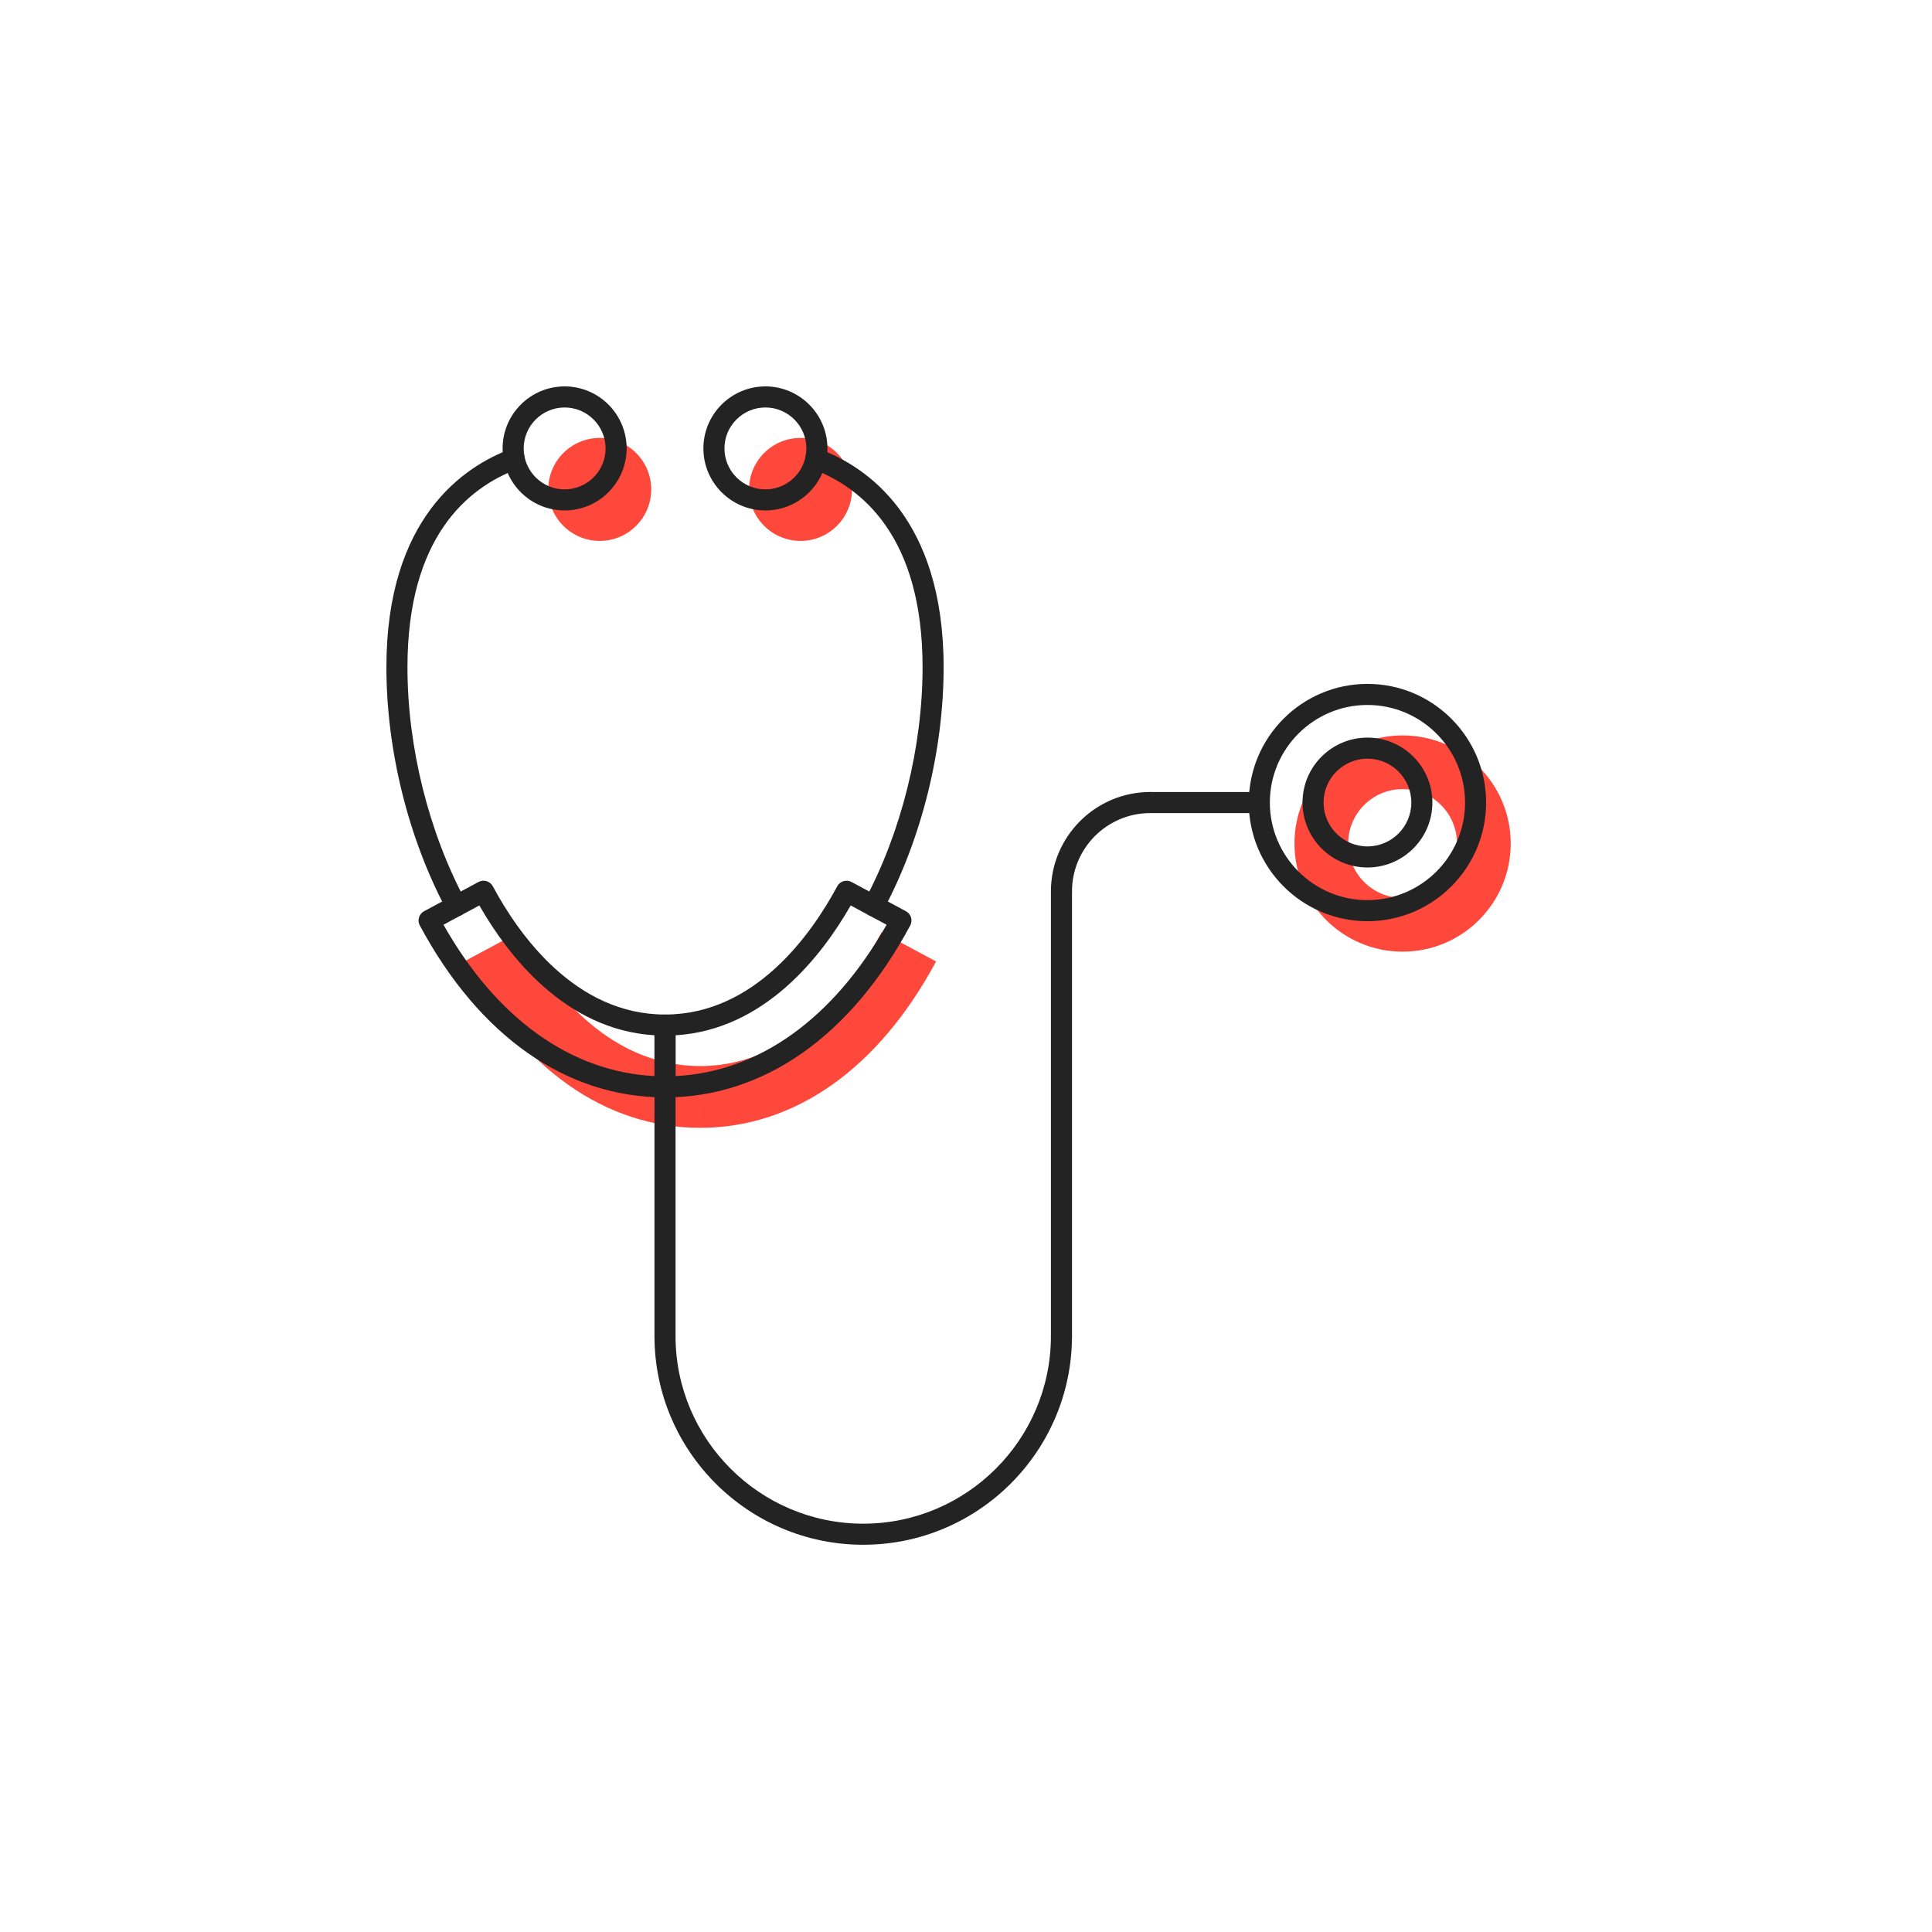
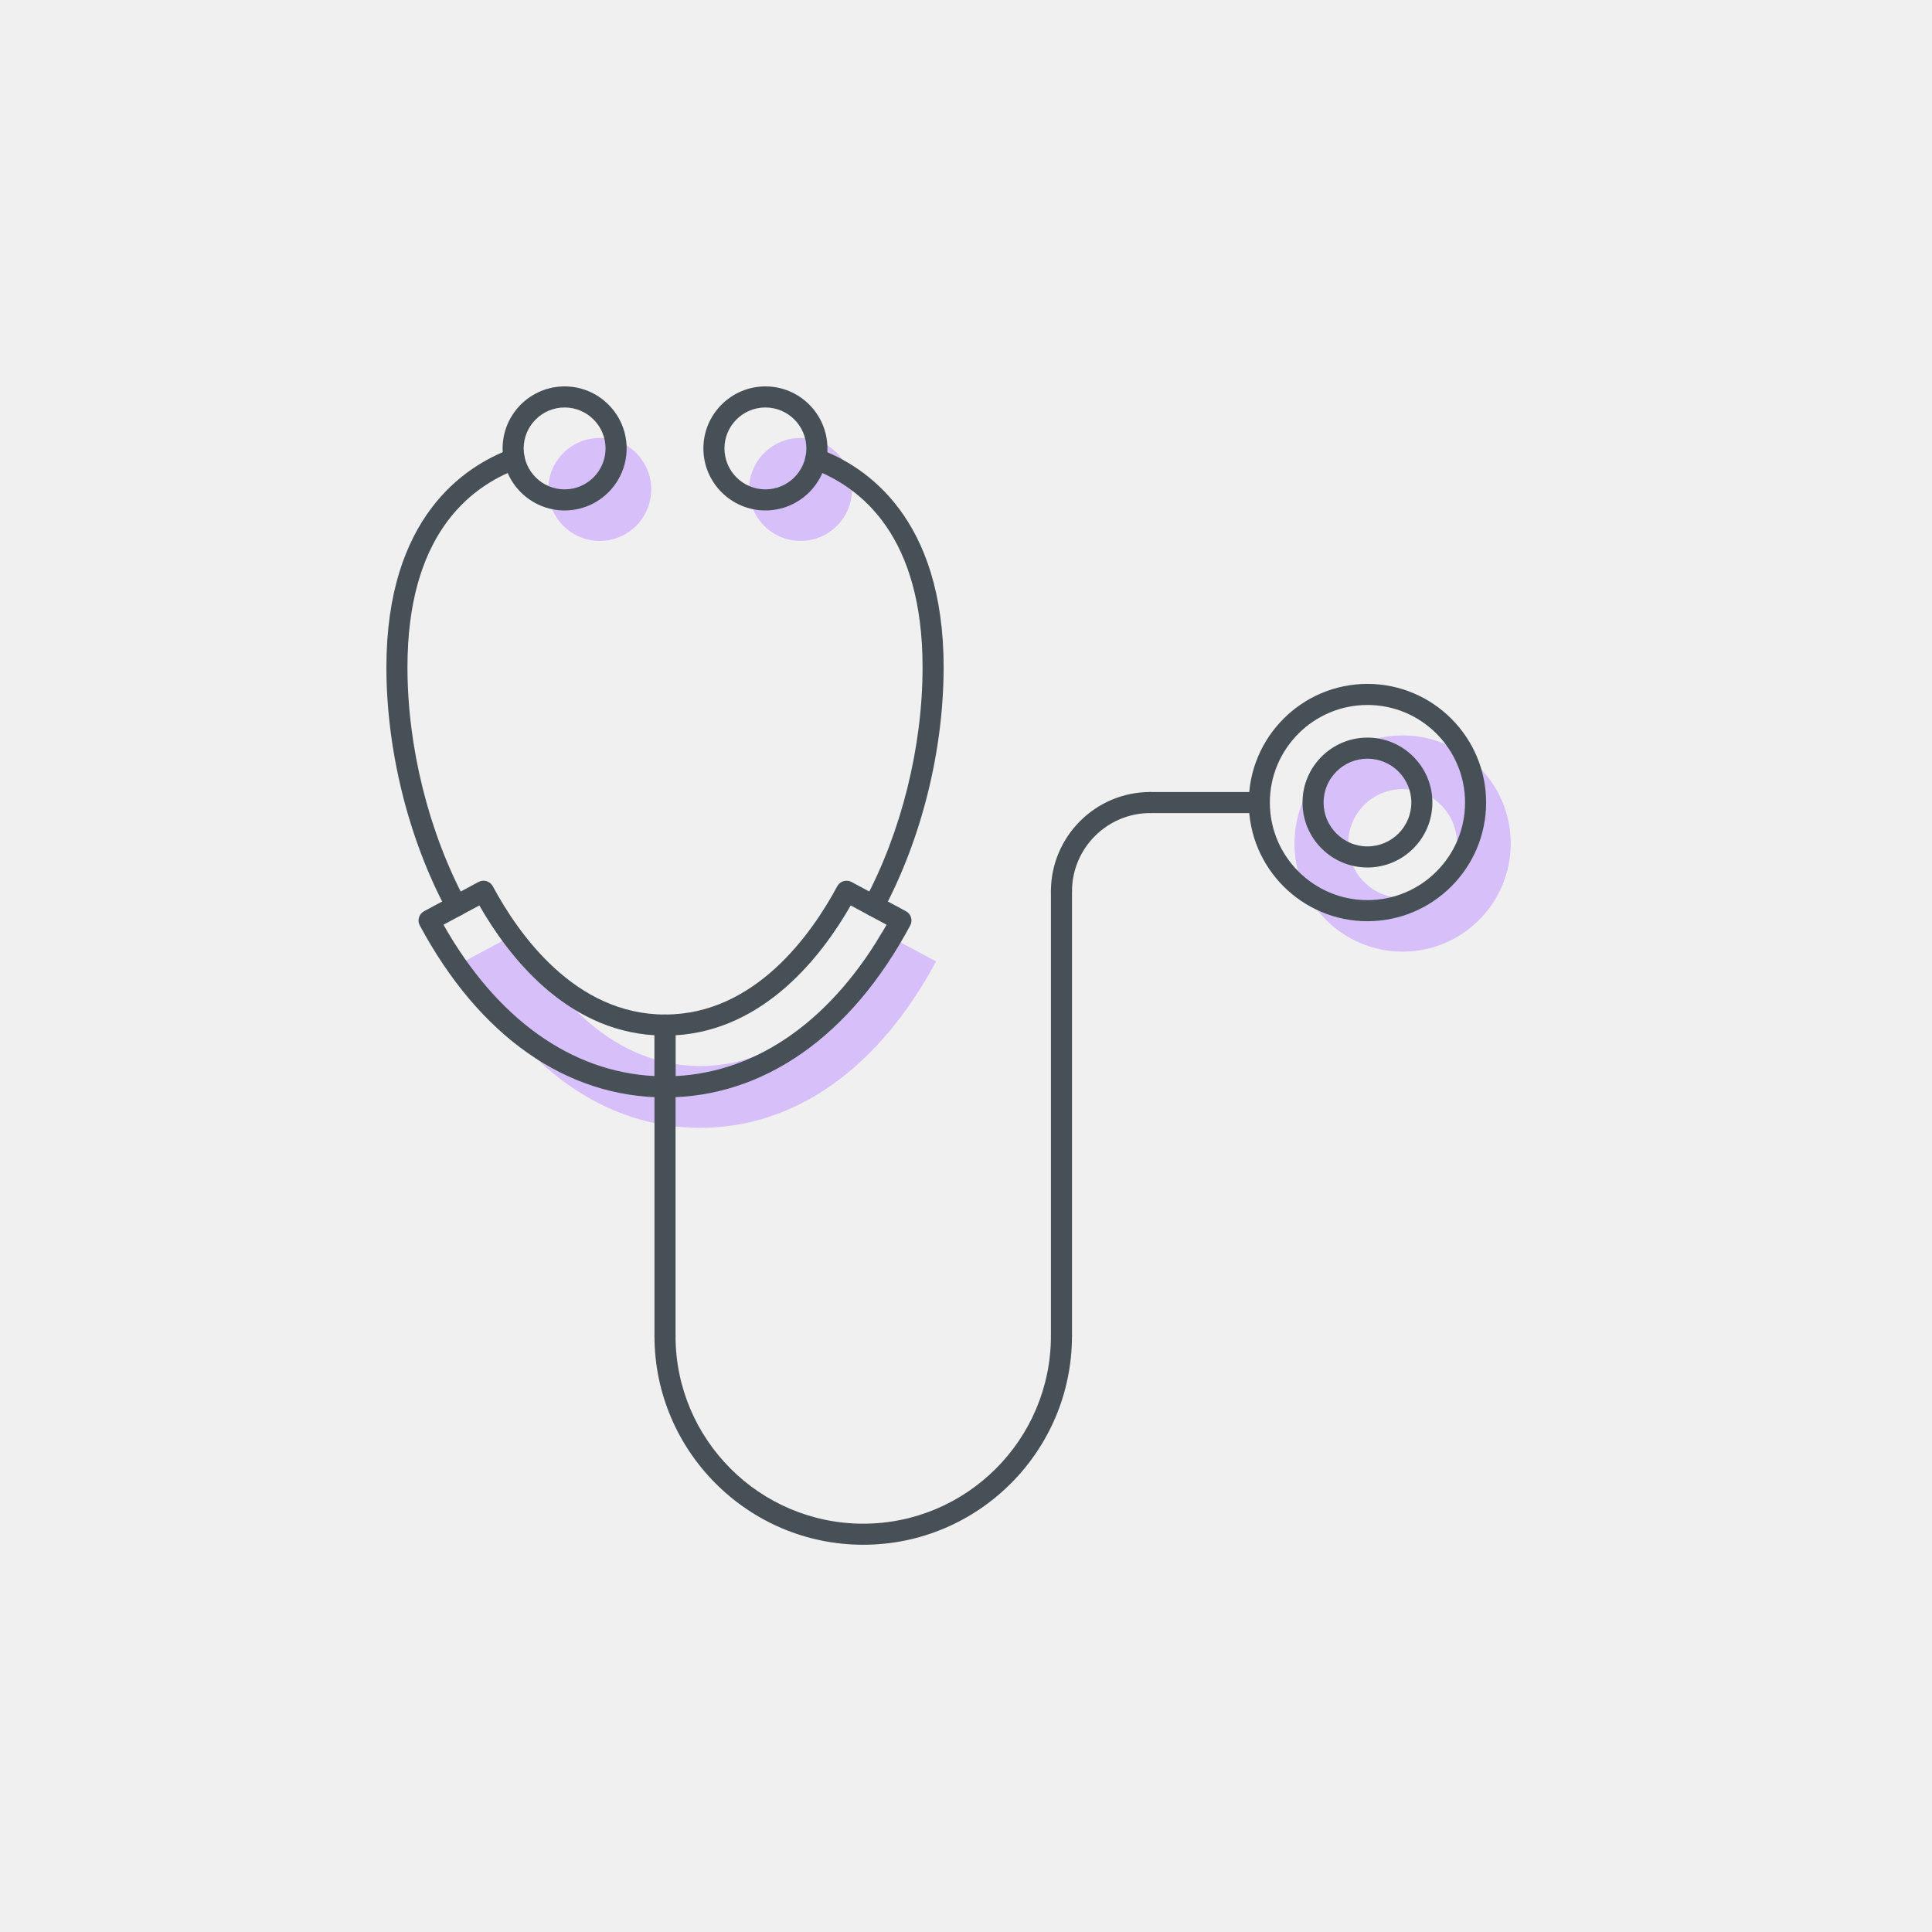
<svg xmlns="http://www.w3.org/2000/svg" width="110" height="110" viewBox="0 0 110 110" fill="none">
  <g id="i-sal">
-     <rect width="110" height="110" fill="white" />
    <g id="Group">
-       <path id="Fill 1" fill-rule="evenodd" clip-rule="evenodd" d="M37.078 27.865C37.078 26.246 35.766 24.934 34.146 24.934C32.528 24.934 31.216 26.246 31.216 27.865C31.216 29.484 32.528 30.797 34.146 30.797C35.766 30.797 37.078 29.484 37.078 27.865" fill="#FF483C" />
-       <path id="Fill 3" fill-rule="evenodd" clip-rule="evenodd" d="M39.863 64.214C34.48 64.214 29.709 60.85 26.43 54.741L29.529 53.077C31.056 55.923 34.43 60.696 39.863 60.696V64.214Z" fill="#FF483C" />
-       <path id="Fill 5" fill-rule="evenodd" clip-rule="evenodd" d="M42.648 27.865C42.648 26.246 43.959 24.934 45.58 24.934C47.199 24.934 48.511 26.246 48.511 27.865C48.511 29.484 47.199 30.797 45.58 30.797C43.959 30.797 42.648 29.484 42.648 27.865" fill="#FF483C" />
-       <path id="Fill 7" fill-rule="evenodd" clip-rule="evenodd" d="M39.863 64.214C45.246 64.214 50.016 60.85 53.296 54.741L50.197 53.077C48.669 55.923 45.296 60.696 39.863 60.696V64.214Z" fill="#FF483C" />
-       <path id="Exclude" fill-rule="evenodd" clip-rule="evenodd" d="M86.014 48.027C86.014 44.627 83.257 41.871 79.858 41.871C76.457 41.871 73.701 44.627 73.701 48.027C73.701 51.427 76.457 54.183 79.858 54.183C83.257 54.183 86.014 51.427 86.014 48.027M82.955 48.027C82.955 46.316 81.568 44.929 79.857 44.929C78.146 44.929 76.76 46.316 76.76 48.027C76.76 49.737 78.146 51.124 79.857 51.124C81.568 51.124 82.955 49.737 82.955 48.027" fill="#FF483C" />
-       <path id="Fill 14" fill-rule="evenodd" clip-rule="evenodd" d="M32.147 23.2C30.861 23.2 29.816 24.246 29.816 25.531C29.816 26.817 30.861 27.863 32.147 27.863C33.432 27.863 34.478 26.817 34.478 25.531C34.478 24.246 33.432 23.2 32.147 23.2M32.147 29.063C30.2 29.063 28.616 27.478 28.616 25.531C28.616 23.584 30.2 22 32.147 22C34.093 22 35.678 23.584 35.678 25.531C35.678 27.478 34.093 29.063 32.147 29.063" fill="#232323" />
-       <path id="Fill 16" fill-rule="evenodd" clip-rule="evenodd" d="M25.981 52.177C25.766 52.177 25.56 52.062 25.452 51.861C23.257 47.774 22 42.718 22 37.99C22 29.475 26.427 26.552 29.066 25.569C29.381 25.453 29.723 25.611 29.838 25.921C29.954 26.232 29.796 26.577 29.486 26.693C26.618 27.762 23.199 30.59 23.199 37.99C23.199 42.526 24.406 47.375 26.508 51.293C26.666 51.585 26.556 51.949 26.264 52.106C26.173 52.154 26.077 52.177 25.981 52.177" fill="#232323" />
-       <path id="Fill 18" fill-rule="evenodd" clip-rule="evenodd" d="M25.249 52.65C28.277 57.998 32.509 61.031 37.264 61.266V58.944C32.189 58.634 28.937 54.43 27.292 51.552L25.249 52.65ZM37.863 62.481C32.248 62.481 27.29 59.004 23.902 52.692C23.745 52.4 23.854 52.037 24.146 51.88L27.245 50.215C27.385 50.14 27.551 50.123 27.702 50.169C27.854 50.215 27.982 50.32 28.058 50.46C29.521 53.188 32.741 57.763 37.863 57.763C38.194 57.763 38.463 58.031 38.463 58.363V61.881C38.463 62.213 38.194 62.481 37.863 62.481V62.481Z" fill="#232323" />
-       <path id="Fill 20" fill-rule="evenodd" clip-rule="evenodd" d="M43.579 23.2C42.293 23.2 41.247 24.246 41.247 25.531C41.247 26.817 42.293 27.863 43.579 27.863C44.865 27.863 45.911 26.817 45.911 25.531C45.911 24.246 44.865 23.2 43.579 23.2M43.579 29.063C41.632 29.063 40.048 27.478 40.048 25.531C40.048 23.584 41.632 22 43.579 22C45.526 22 47.11 23.584 47.11 25.531C47.11 27.478 45.526 29.063 43.579 29.063" fill="#232323" />
-       <path id="Fill 22" fill-rule="evenodd" clip-rule="evenodd" d="M49.745 52.177C49.649 52.177 49.553 52.154 49.462 52.106C49.17 51.949 49.06 51.585 49.218 51.293C51.32 47.375 52.527 42.526 52.527 37.99C52.527 30.591 49.107 27.762 46.239 26.693C45.929 26.577 45.771 26.232 45.887 25.921C46.002 25.611 46.349 25.453 46.659 25.569C49.299 26.552 53.726 29.475 53.726 37.99C53.726 42.718 52.469 47.774 50.274 51.861C50.166 52.062 49.959 52.177 49.745 52.177" fill="#232323" />
-       <path id="Fill 24" fill-rule="evenodd" clip-rule="evenodd" d="M38.463 58.945V61.267C43.216 61.031 47.448 57.998 50.478 52.651L48.435 51.553C46.789 54.43 43.535 58.634 38.463 58.945M37.863 62.482C37.532 62.482 37.264 62.213 37.264 61.882V58.363C37.264 58.032 37.532 57.763 37.863 57.763C42.983 57.763 46.204 53.188 47.669 50.461C47.744 50.32 47.872 50.216 48.025 50.17C48.179 50.124 48.342 50.141 48.482 50.216L51.58 51.881C51.872 52.037 51.982 52.401 51.824 52.693C48.436 59.005 43.478 62.482 37.863 62.482" fill="#232323" />
-       <path id="Fill 26" fill-rule="evenodd" clip-rule="evenodd" d="M49.149 87.952C42.595 87.952 37.263 82.62 37.263 76.066C37.263 75.735 37.532 75.466 37.863 75.466C38.194 75.466 38.462 75.735 38.462 76.066C38.462 81.958 43.256 86.752 49.149 86.752C55.041 86.752 59.835 81.958 59.835 76.066C59.835 75.735 60.103 75.466 60.434 75.466C60.765 75.466 61.034 75.735 61.034 76.066C61.034 82.62 55.703 87.952 49.149 87.952" fill="#232323" />
-       <path id="Fill 28" fill-rule="evenodd" clip-rule="evenodd" d="M37.863 76.666C37.532 76.666 37.263 76.397 37.263 76.067V61.882C37.263 61.55 37.532 61.282 37.863 61.282C38.194 61.282 38.463 61.55 38.463 61.882V76.067C38.463 76.397 38.194 76.666 37.863 76.666" fill="#232323" />
-       <path id="Fill 30" fill-rule="evenodd" clip-rule="evenodd" d="M60.435 51.35C60.104 51.35 59.835 51.081 59.835 50.75C59.835 47.631 62.372 45.093 65.492 45.093C65.823 45.093 66.091 45.362 66.091 45.693C66.091 46.025 65.823 46.293 65.492 46.293C63.035 46.293 61.035 48.292 61.035 50.75C61.035 51.081 60.766 51.35 60.435 51.35" fill="#232323" />
-       <path id="Fill 32" fill-rule="evenodd" clip-rule="evenodd" d="M60.435 76.666C60.104 76.666 59.835 76.397 59.835 76.067V50.749C59.835 50.419 60.104 50.15 60.435 50.15C60.766 50.15 61.035 50.419 61.035 50.749V76.067C61.035 76.397 60.766 76.666 60.435 76.666" fill="#232323" />
-       <path id="Fill 34" fill-rule="evenodd" clip-rule="evenodd" d="M71.135 46.293H65.491C65.16 46.293 64.892 46.024 64.892 45.693C64.892 45.361 65.16 45.093 65.491 45.093H71.135C71.466 45.093 71.735 45.361 71.735 45.693C71.735 46.024 71.466 46.293 71.135 46.293" fill="#232323" />
-       <path id="Fill 36" fill-rule="evenodd" clip-rule="evenodd" d="M77.857 40.138C74.794 40.138 72.3 42.63 72.3 45.694C72.3 48.758 74.794 51.25 77.857 51.25C80.92 51.25 83.414 48.758 83.414 45.694C83.414 42.63 80.92 40.138 77.857 40.138M77.857 52.45C74.131 52.45 71.101 49.419 71.101 45.694C71.101 41.969 74.131 38.938 77.857 38.938C81.583 38.938 84.613 41.969 84.613 45.694C84.613 49.419 81.583 52.45 77.857 52.45" fill="#232323" />
-       <path id="Fill 38" fill-rule="evenodd" clip-rule="evenodd" d="M77.857 43.196C76.48 43.196 75.359 44.316 75.359 45.693C75.359 47.071 76.48 48.191 77.857 48.191C79.234 48.191 80.355 47.071 80.355 45.693C80.355 44.316 79.234 43.196 77.857 43.196M77.857 49.391C75.818 49.391 74.16 47.732 74.16 45.693C74.16 43.654 75.818 41.996 77.857 41.996C79.896 41.996 81.554 43.654 81.554 45.693C81.554 47.732 79.896 49.391 77.857 49.391" fill="#232323" />
+       <path id="Fill 1" fill-rule="evenodd" clip-rule="evenodd" d="M37.078 27.865C37.078 26.246 35.766 24.934 34.146 24.934C32.528 24.934 31.216 26.246 31.216 27.865C31.216 29.484 32.528 30.797 34.146 30.797C35.766 30.797 37.078 29.484 37.078 27.865Z" fill="#D7BFF9" />
+       <path id="Fill 3" fill-rule="evenodd" clip-rule="evenodd" d="M39.863 64.214C34.48 64.214 29.709 60.85 26.43 54.741L29.529 53.077C31.056 55.923 34.43 60.696 39.863 60.696V64.214Z" fill="#D7BFF9" />
+       <path id="Fill 5" fill-rule="evenodd" clip-rule="evenodd" d="M42.648 27.865C42.648 26.246 43.959 24.934 45.58 24.934C47.199 24.934 48.511 26.246 48.511 27.865C48.511 29.484 47.199 30.797 45.58 30.797C43.959 30.797 42.648 29.484 42.648 27.865Z" fill="#D7BFF9" />
+       <path id="Fill 7" fill-rule="evenodd" clip-rule="evenodd" d="M39.863 64.214C45.246 64.214 50.016 60.85 53.296 54.741L50.197 53.077C48.669 55.923 45.296 60.696 39.863 60.696V64.214Z" fill="#D7BFF9" />
+       <path id="Exclude" fill-rule="evenodd" clip-rule="evenodd" d="M86.014 48.027C86.014 44.627 83.257 41.871 79.858 41.871C76.457 41.871 73.701 44.627 73.701 48.027C73.701 51.427 76.457 54.183 79.858 54.183C83.257 54.183 86.014 51.427 86.014 48.027ZM82.955 48.027C82.955 46.316 81.568 44.929 79.857 44.929C78.146 44.929 76.76 46.316 76.76 48.027C76.76 49.737 78.146 51.124 79.857 51.124C81.568 51.124 82.955 49.737 82.955 48.027Z" fill="#D7BFF9" />
+       <path id="Fill 14" fill-rule="evenodd" clip-rule="evenodd" d="M32.147 23.2C30.861 23.2 29.816 24.246 29.816 25.531C29.816 26.817 30.861 27.863 32.147 27.863C33.432 27.863 34.478 26.817 34.478 25.531C34.478 24.246 33.432 23.2 32.147 23.2ZM32.147 29.063C30.2 29.063 28.616 27.478 28.616 25.531C28.616 23.584 30.2 22 32.147 22C34.093 22 35.678 23.584 35.678 25.531C35.678 27.478 34.093 29.063 32.147 29.063Z" fill="#465056" />
+       <path id="Fill 16" fill-rule="evenodd" clip-rule="evenodd" d="M25.981 52.177C25.766 52.177 25.56 52.062 25.452 51.861C23.257 47.774 22 42.718 22 37.99C22 29.475 26.427 26.552 29.066 25.569C29.381 25.453 29.723 25.611 29.838 25.921C29.954 26.232 29.796 26.577 29.486 26.693C26.618 27.762 23.199 30.59 23.199 37.99C23.199 42.526 24.406 47.375 26.508 51.293C26.666 51.585 26.556 51.949 26.264 52.106C26.173 52.154 26.077 52.177 25.981 52.177Z" fill="#465056" />
+       <path id="Fill 18" fill-rule="evenodd" clip-rule="evenodd" d="M25.249 52.65C28.277 57.998 32.509 61.031 37.264 61.266V58.944C32.189 58.634 28.937 54.43 27.292 51.552L25.249 52.65ZM37.863 62.481C32.248 62.481 27.29 59.004 23.902 52.692C23.745 52.4 23.854 52.037 24.146 51.88L27.245 50.215C27.385 50.14 27.551 50.123 27.702 50.169C27.854 50.215 27.982 50.32 28.058 50.46C29.521 53.188 32.741 57.763 37.863 57.763C38.194 57.763 38.463 58.031 38.463 58.363V61.881C38.463 62.213 38.194 62.481 37.863 62.481Z" fill="#465056" />
+       <path id="Fill 20" fill-rule="evenodd" clip-rule="evenodd" d="M43.579 23.2C42.293 23.2 41.247 24.246 41.247 25.531C41.247 26.817 42.293 27.863 43.579 27.863C44.865 27.863 45.911 26.817 45.911 25.531C45.911 24.246 44.865 23.2 43.579 23.2ZM43.579 29.063C41.632 29.063 40.048 27.478 40.048 25.531C40.048 23.584 41.632 22 43.579 22C45.526 22 47.11 23.584 47.11 25.531C47.11 27.478 45.526 29.063 43.579 29.063Z" fill="#465056" />
+       <path id="Fill 22" fill-rule="evenodd" clip-rule="evenodd" d="M49.745 52.177C49.649 52.177 49.553 52.154 49.462 52.106C49.17 51.949 49.06 51.585 49.218 51.293C51.32 47.375 52.527 42.526 52.527 37.99C52.527 30.591 49.107 27.762 46.239 26.693C45.929 26.577 45.771 26.232 45.887 25.921C46.002 25.611 46.349 25.453 46.659 25.569C49.299 26.552 53.726 29.475 53.726 37.99C53.726 42.718 52.469 47.774 50.274 51.861C50.166 52.062 49.959 52.177 49.745 52.177Z" fill="#465056" />
+       <path id="Fill 24" fill-rule="evenodd" clip-rule="evenodd" d="M38.463 58.945V61.267C43.216 61.031 47.448 57.998 50.478 52.651L48.435 51.553C46.789 54.43 43.535 58.634 38.463 58.945ZM37.863 62.482C37.532 62.482 37.264 62.213 37.264 61.882V58.363C37.264 58.032 37.532 57.763 37.863 57.763C42.983 57.763 46.204 53.188 47.669 50.461C47.744 50.32 47.872 50.216 48.025 50.17C48.179 50.124 48.342 50.141 48.482 50.216L51.58 51.881C51.872 52.037 51.982 52.401 51.824 52.693C48.436 59.005 43.478 62.482 37.863 62.482Z" fill="#465056" />
+       <path id="Fill 26" fill-rule="evenodd" clip-rule="evenodd" d="M49.149 87.952C42.595 87.952 37.263 82.62 37.263 76.066C37.263 75.735 37.532 75.466 37.863 75.466C38.194 75.466 38.462 75.735 38.462 76.066C38.462 81.958 43.256 86.752 49.149 86.752C55.041 86.752 59.835 81.958 59.835 76.066C59.835 75.735 60.103 75.466 60.434 75.466C60.765 75.466 61.034 75.735 61.034 76.066C61.034 82.62 55.703 87.952 49.149 87.952Z" fill="#465056" />
+       <path id="Fill 28" fill-rule="evenodd" clip-rule="evenodd" d="M37.863 76.666C37.532 76.666 37.263 76.397 37.263 76.067V61.882C37.263 61.55 37.532 61.282 37.863 61.282C38.194 61.282 38.463 61.55 38.463 61.882V76.067C38.463 76.397 38.194 76.666 37.863 76.666Z" fill="#465056" />
+       <path id="Fill 30" fill-rule="evenodd" clip-rule="evenodd" d="M60.435 51.35C60.104 51.35 59.835 51.081 59.835 50.75C59.835 47.631 62.372 45.093 65.492 45.093C65.823 45.093 66.091 45.362 66.091 45.693C66.091 46.025 65.823 46.293 65.492 46.293C63.035 46.293 61.035 48.292 61.035 50.75C61.035 51.081 60.766 51.35 60.435 51.35Z" fill="#465056" />
+       <path id="Fill 32" fill-rule="evenodd" clip-rule="evenodd" d="M60.435 76.666C60.104 76.666 59.835 76.397 59.835 76.067V50.749C59.835 50.419 60.104 50.15 60.435 50.15C60.766 50.15 61.035 50.419 61.035 50.749V76.067C61.035 76.397 60.766 76.666 60.435 76.666Z" fill="#465056" />
+       <path id="Fill 34" fill-rule="evenodd" clip-rule="evenodd" d="M71.135 46.293H65.491C65.16 46.293 64.892 46.024 64.892 45.693C64.892 45.361 65.16 45.093 65.491 45.093H71.135C71.466 45.093 71.735 45.361 71.735 45.693C71.735 46.024 71.466 46.293 71.135 46.293Z" fill="#465056" />
+       <path id="Fill 36" fill-rule="evenodd" clip-rule="evenodd" d="M77.857 40.138C74.794 40.138 72.3 42.63 72.3 45.694C72.3 48.758 74.794 51.25 77.857 51.25C80.92 51.25 83.414 48.758 83.414 45.694C83.414 42.63 80.92 40.138 77.857 40.138ZM77.857 52.45C74.131 52.45 71.101 49.419 71.101 45.694C71.101 41.969 74.131 38.938 77.857 38.938C81.583 38.938 84.613 41.969 84.613 45.694C84.613 49.419 81.583 52.45 77.857 52.45Z" fill="#465056" />
+       <path id="Fill 38" fill-rule="evenodd" clip-rule="evenodd" d="M77.857 43.196C76.48 43.196 75.359 44.316 75.359 45.693C75.359 47.071 76.48 48.191 77.857 48.191C79.234 48.191 80.355 47.071 80.355 45.693C80.355 44.316 79.234 43.196 77.857 43.196ZM77.857 49.391C75.818 49.391 74.16 47.732 74.16 45.693C74.16 43.654 75.818 41.996 77.857 41.996C79.896 41.996 81.554 43.654 81.554 45.693C81.554 47.732 79.896 49.391 77.857 49.391Z" fill="#465056" />
    </g>
  </g>
</svg>
